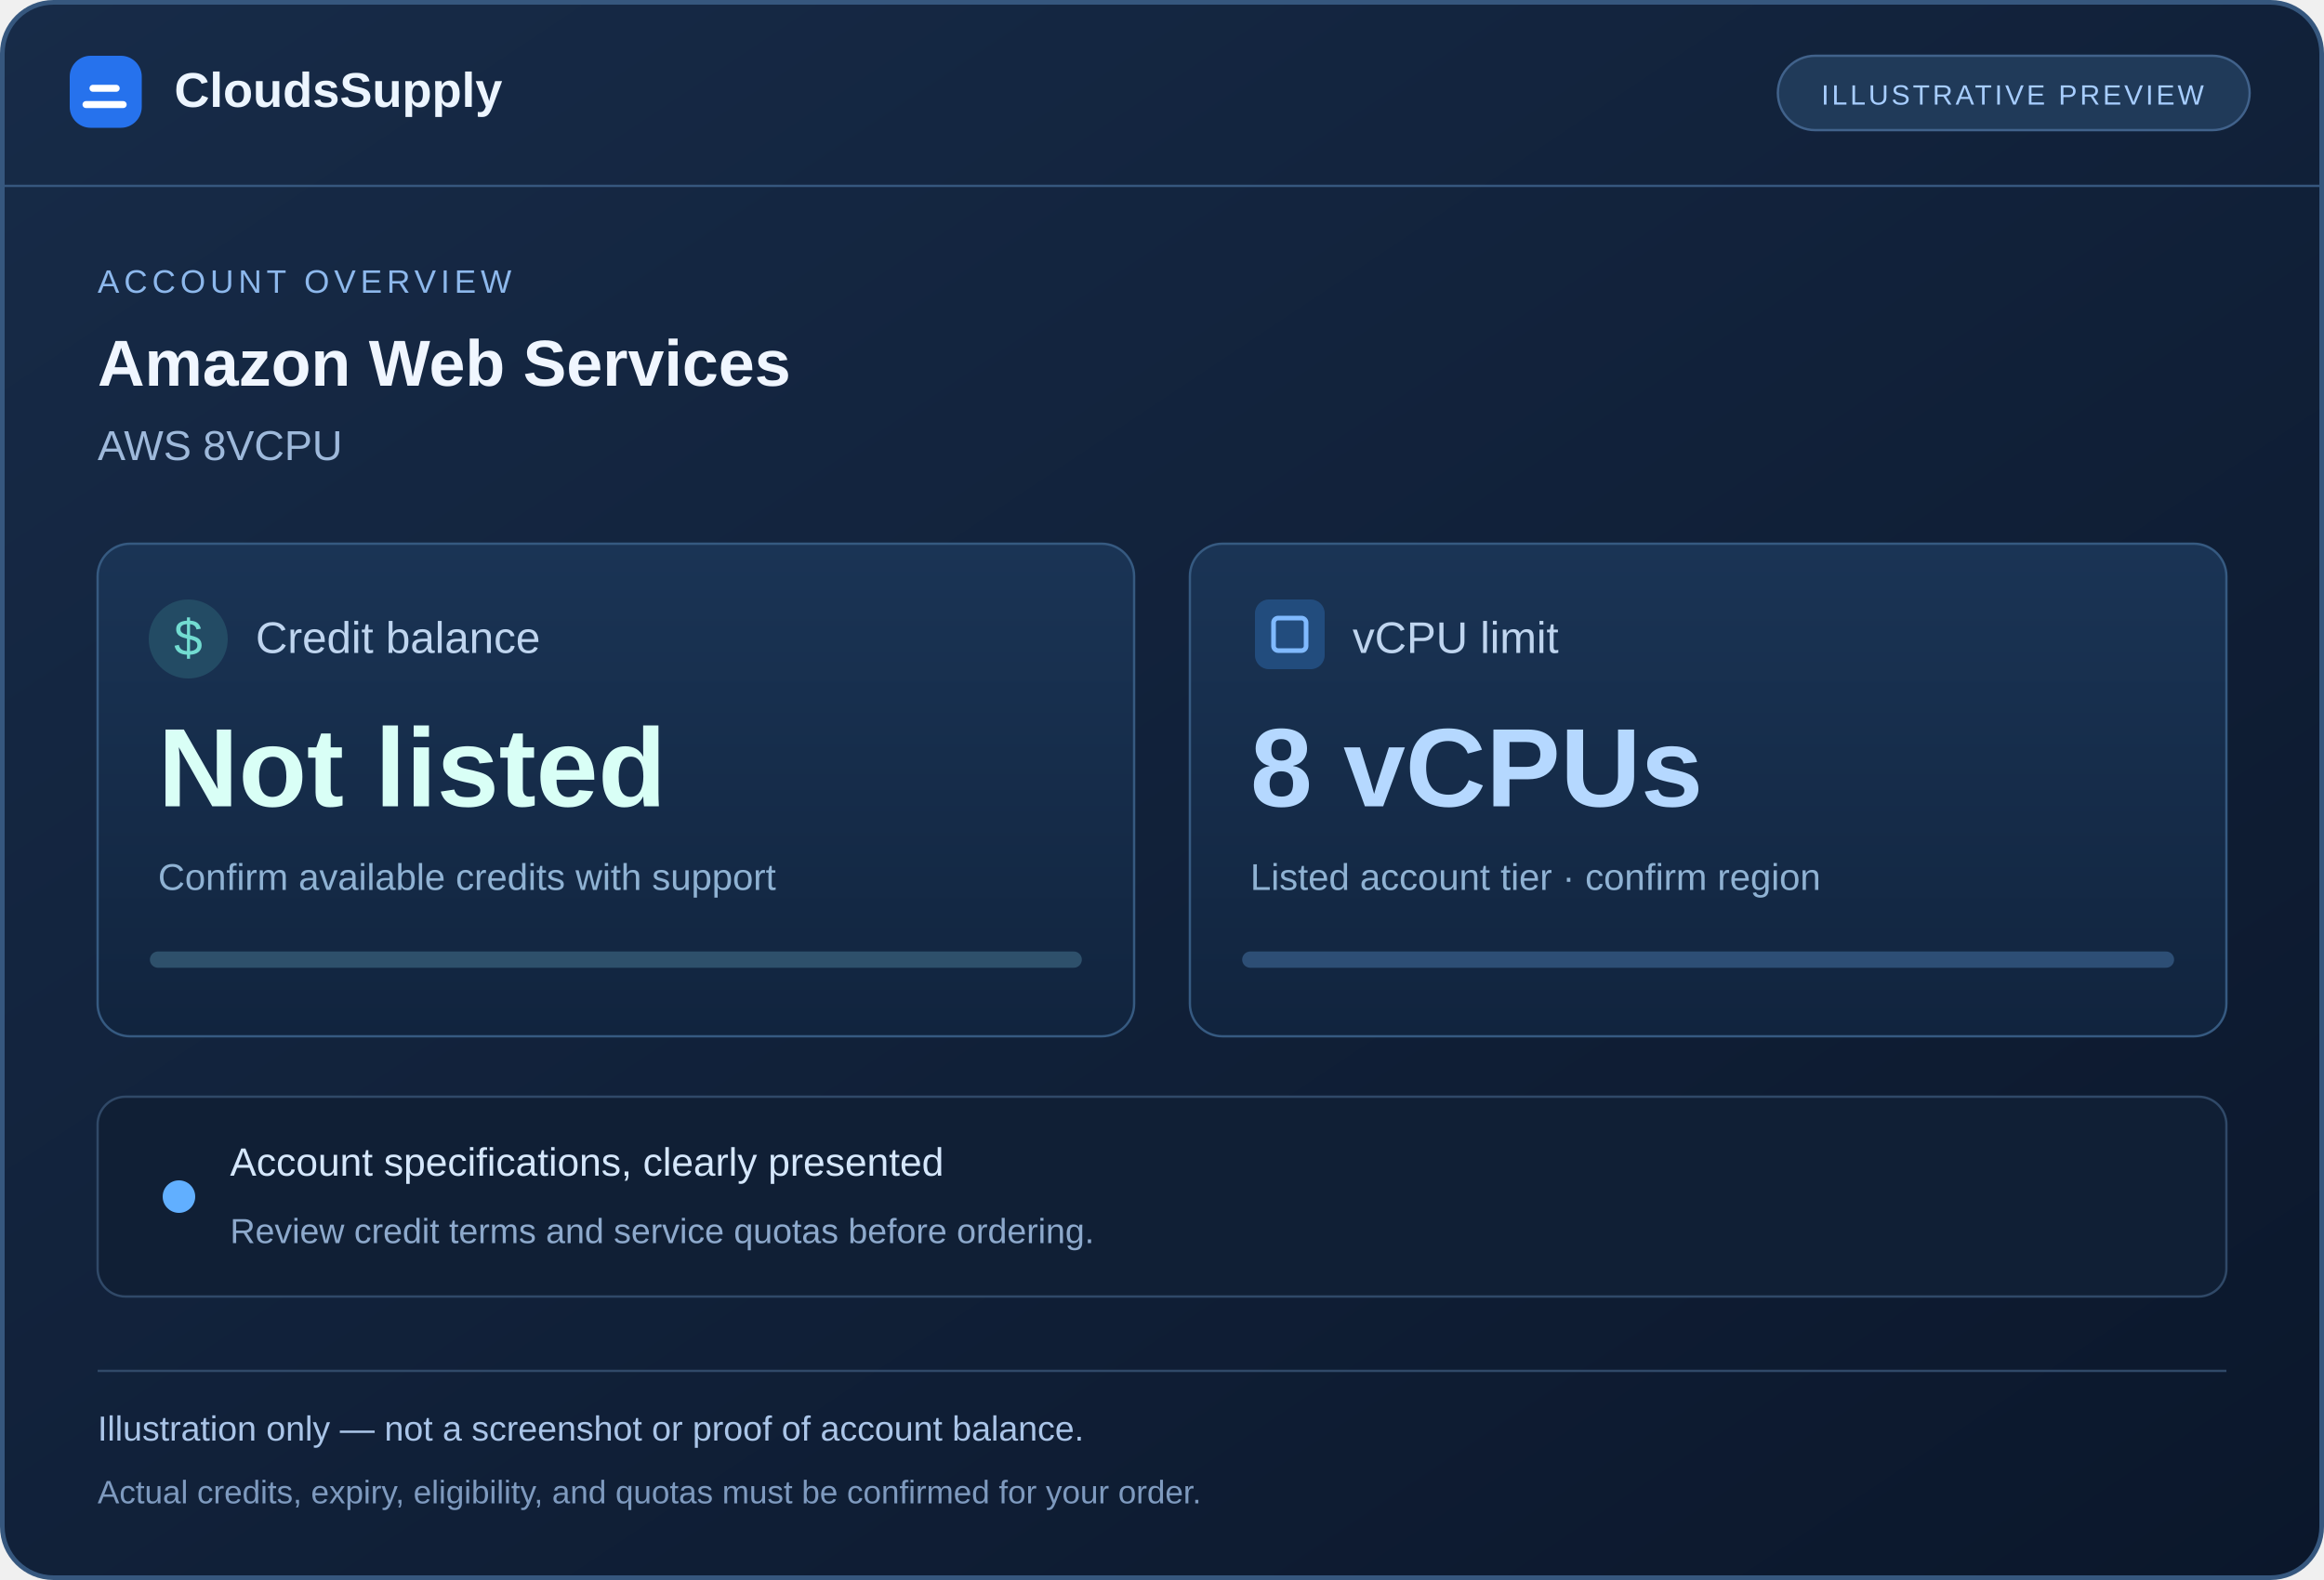
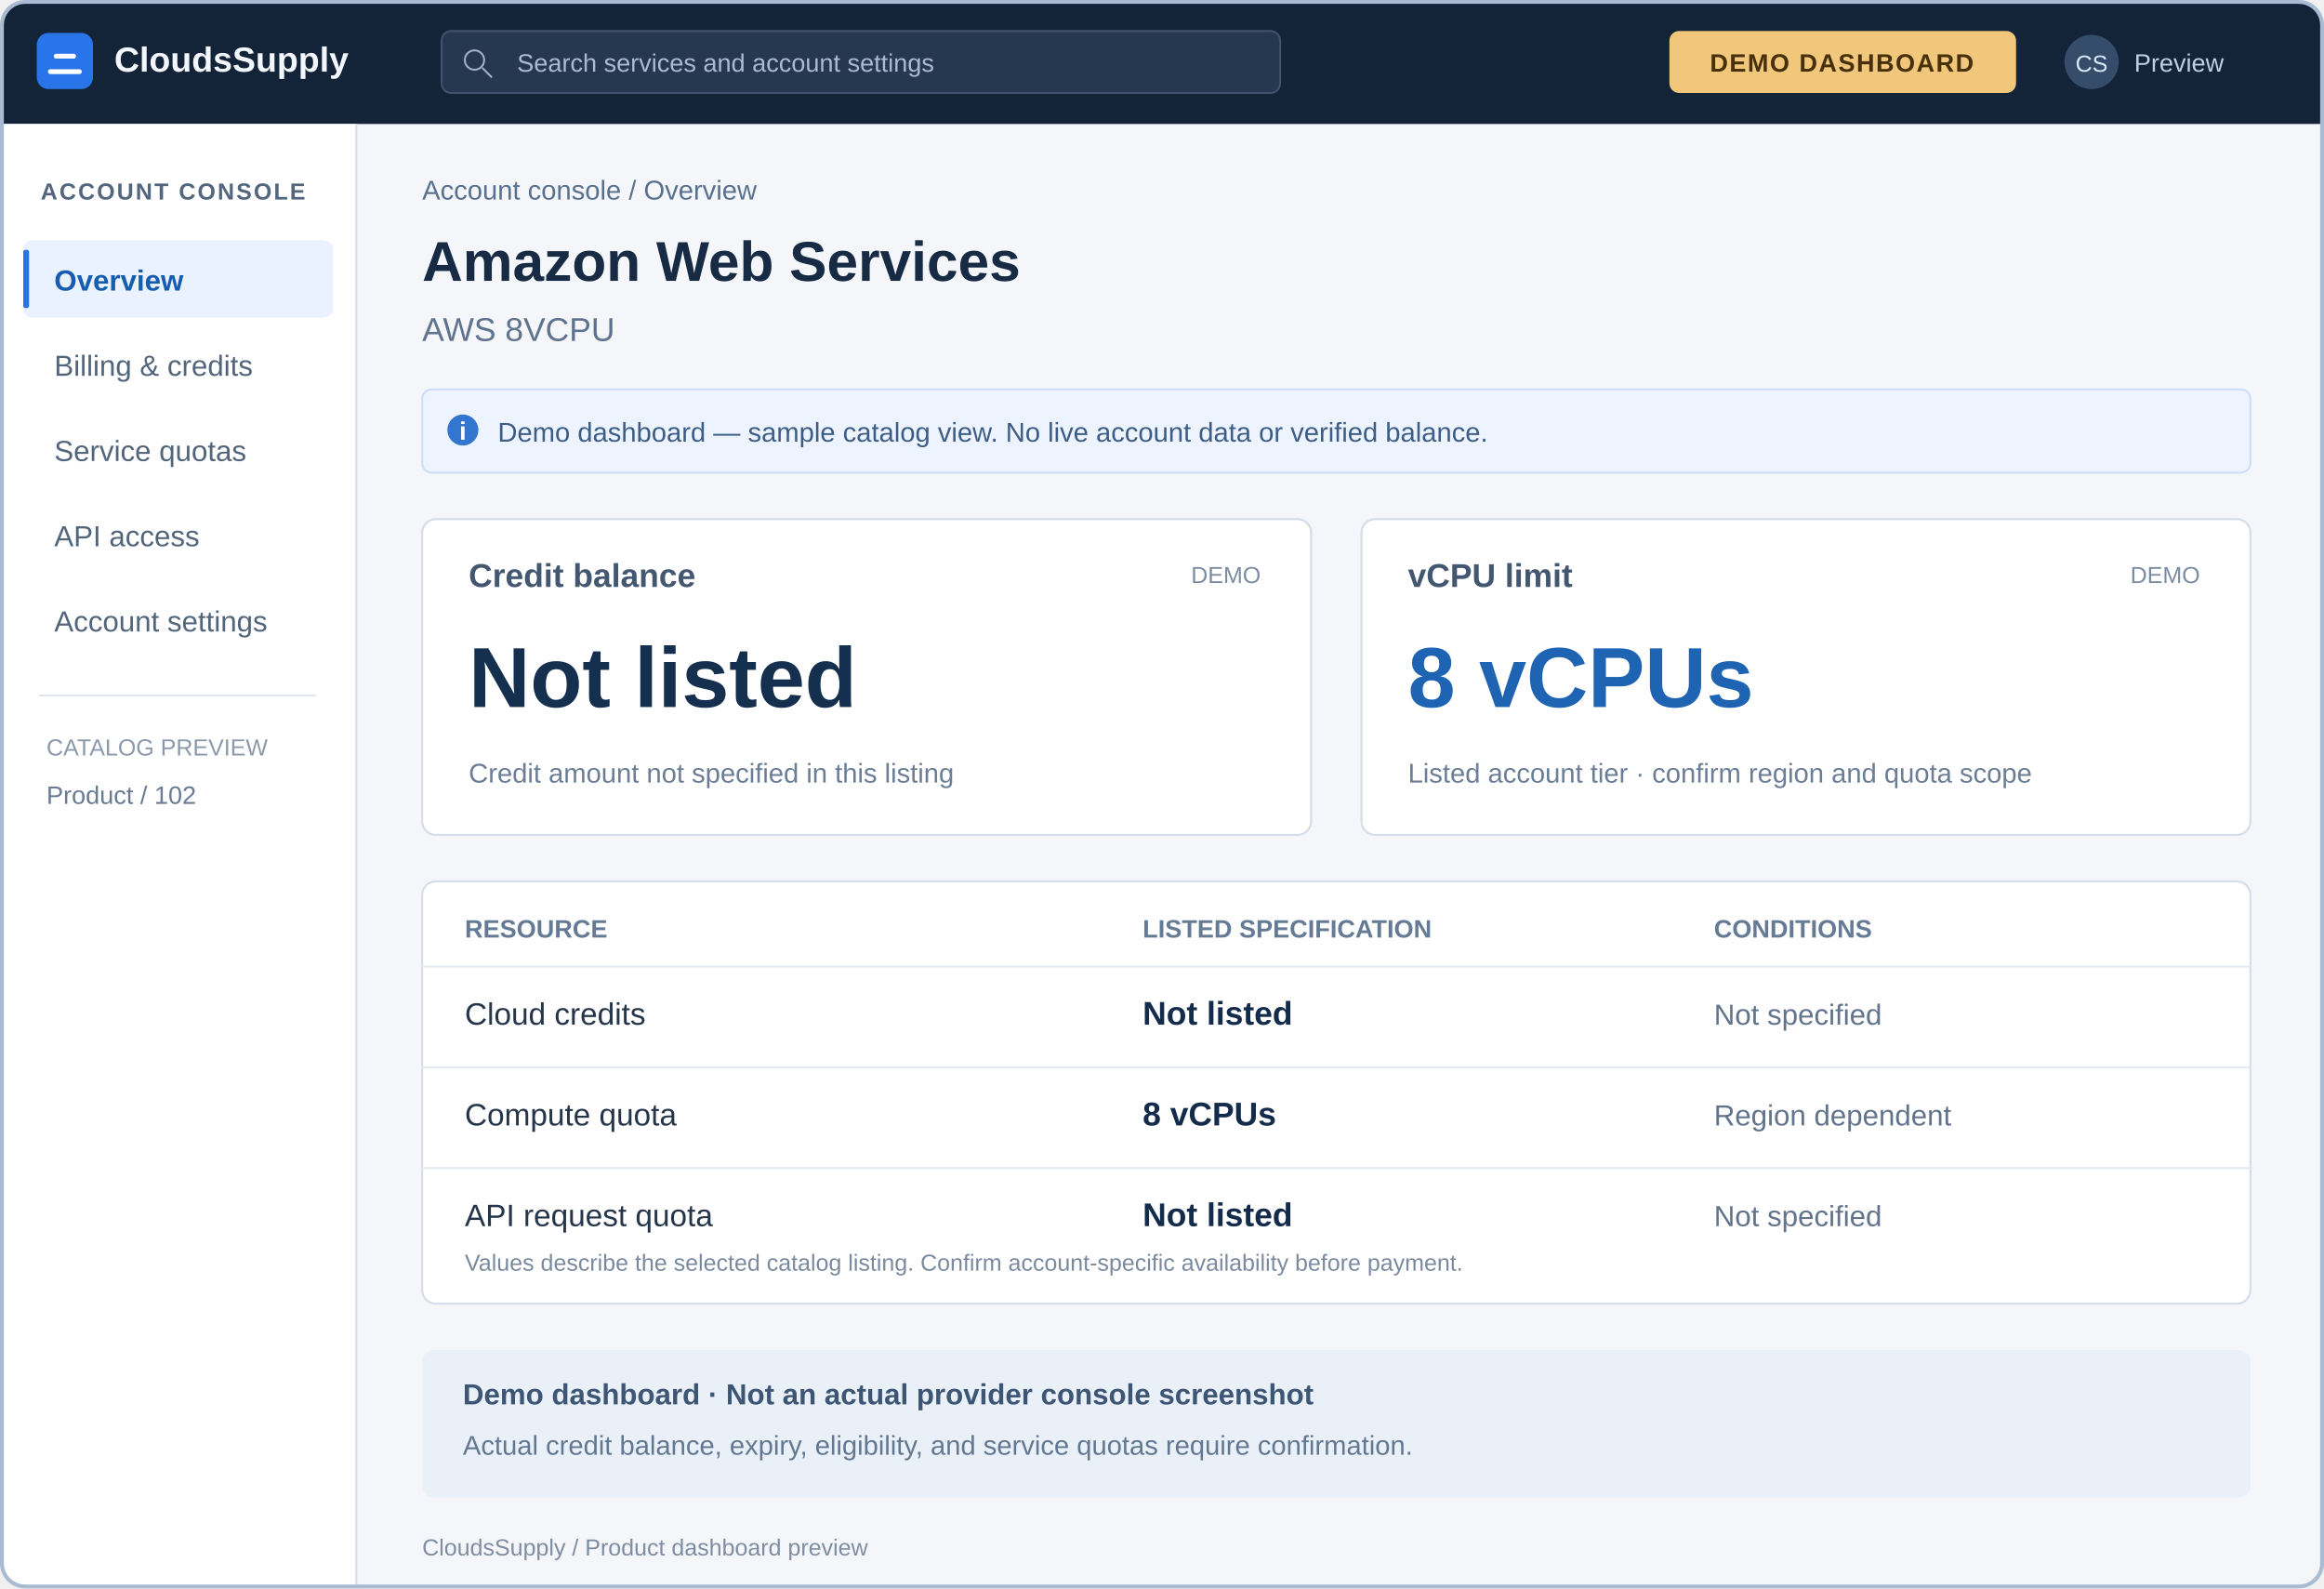
- <svg xmlns="http://www.w3.org/2000/svg" width="1000" height="680" viewBox="0 0 1000 680" role="img" aria-labelledby="title description">
+ <svg xmlns="http://www.w3.org/2000/svg" width="1200" height="820" viewBox="0 0 1200 820" role="img" aria-labelledby="title description">
  <defs>
-     <linearGradient id="bg" x2="1" y2="1">
-       <stop stop-color="#172b48" />
-       <stop offset="1" stop-color="#0b172b" />
-     </linearGradient>
-     <linearGradient id="card" x2="0" y2="1">
-       <stop stop-color="#1a3455" />
-       <stop offset="1" stop-color="#11243e" />
-     </linearGradient>
+     <clipPath id="frame">
+       <rect x="1" y="1" width="1198" height="818" rx="12" />
+     </clipPath>
  </defs>
-   <rect x="1" y="1" width="998" height="678" rx="22" fill="url(#bg)" stroke="#36577e" stroke-width="2" />
-   <path d="M1 80H999" stroke="#36577e" />
-   <rect x="30" y="24" width="31" height="31" rx="9" fill="#2672ed" />
-   <path d="M37 45h16m-13-7h10" stroke="#fff" stroke-width="3" stroke-linecap="round" />
-   <g font-family="Arial,Helvetica,sans-serif">
-     <text x="75" y="46" fill="#ecf5ff" font-size="21" font-weight="700">CloudsSupply</text>
-     <rect x="765" y="24" width="203" height="32" rx="16" fill="#203a59" stroke="#41628b" />
-     <text x="866" y="45" fill="#a7cdff" text-anchor="middle" font-size="12" letter-spacing="1.2">ILLUSTRATIVE PREVIEW</text>
-     <text x="42" y="126" fill="#8db8ec" font-size="14" letter-spacing="2">ACCOUNT OVERVIEW</text>
-     <text x="42" y="166" fill="#f0f6ff" font-size="28" font-weight="700">Amazon Web Services</text>
-     <text x="42" y="198" fill="#9eb9db" font-size="18">AWS 8VCPU</text>
-     <rect x="42" y="234" width="446" height="212" rx="14" fill="url(#card)" stroke="#365a81" />
-     <rect x="512" y="234" width="446" height="212" rx="14" fill="url(#card)" stroke="#365a81" />
-     <circle cx="81" cy="275" r="17" fill="#234b64" />
-     <text x="81" y="282" text-anchor="middle" fill="#72dcd1" font-size="22">$</text>
-     <text x="110" y="281" fill="#bfd5ef" font-size="19">Credit balance</text>
-     <text x="68" y="347" fill="#d9fff6" font-size="48" font-weight="700">Not listed</text>
-     <text x="68" y="383" fill="#8fb2d3" font-size="16">Confirm available credits with support</text>
-     <path d="M68 413H462" stroke="#2e506b" stroke-width="7" stroke-linecap="round" />
-     <rect x="540" y="258" width="30" height="30" rx="6" fill="#224c7d" />
-     <rect x="548" y="266" width="14" height="14" rx="2" fill="none" stroke="#80baff" stroke-width="2" />
-     <text x="582" y="281" fill="#bfd5ef" font-size="19">vCPU limit</text>
-     <text x="538" y="347" fill="#b5d8ff" font-size="48" font-weight="700">8 vCPUs</text>
-     <text x="538" y="383" fill="#8fb2d3" font-size="16">Listed account tier · confirm region</text>
-     <path d="M538 413H932" stroke="#2d4e75" stroke-width="7" stroke-linecap="round" />
-     <rect x="42" y="472" width="916" height="86" rx="12" fill="#101f35" stroke="#304968" />
-     <circle cx="77" cy="515" r="7" fill="#61afff" />
-     <text x="99" y="506" fill="#d5e7fc" font-size="17">Account specifications, clearly presented</text>
-     <text x="99" y="535" fill="#8da9cc" font-size="15">Review credit terms and service quotas before ordering.</text>
-     <path d="M42 590H958" stroke="#304968" />
-     <text x="42" y="620" fill="#aac5e8" font-size="15">Illustration only — not a screenshot or proof of account balance.</text>
-     <text x="42" y="647" fill="#7e9abf" font-size="14">Actual credits, expiry, eligibility, and quotas must be confirmed for your order.</text>
+   <g clip-path="url(#frame)" font-family="Arial,Helvetica,sans-serif">
+     <path d="M0 0H1200V820H0Z" fill="#f4f6fa" />
+     <path d="M0 0H1200V64H0Z" fill="#132338" />
+     <rect x="19" y="17" width="29" height="29" rx="6" fill="#2874e8" />
+     <path d="M26 37h15m-12-8h9" stroke="#fff" stroke-width="2.5" stroke-linecap="round" />
+     <text x="59" y="37" fill="#f3f7fd" font-size="18" font-weight="700">CloudsSupply</text>
+     <rect x="228" y="16" width="433" height="32" rx="5" fill="#253850" stroke="#40526b" />
+     <circle cx="245" cy="31" r="5" stroke="#a0b0c5" fill="none" />
+     <path d="m249 35 5 5" stroke="#a0b0c5" />
+     <text x="267" y="37" fill="#aabbd1" font-size="13">Search services and account settings</text>
+     <rect x="862" y="16" width="179" height="32" rx="5" fill="#f0c77b" />
+     <text x="951" y="37" text-anchor="middle" fill="#47300b" font-size="13" font-weight="700" letter-spacing=".7">DEMO DASHBOARD</text>
+     <circle cx="1080" cy="32" r="14" fill="#354d6b" />
+     <text x="1080" y="37" text-anchor="middle" fill="#d9e8fa" font-size="12">CS</text>
+     <text x="1102" y="37" fill="#c0d0e3" font-size="13">Preview</text>
+     <path d="M0 64H184V820H0Z" fill="#fff" />
+     <path d="M184 64V820" stroke="#d6dfe9" />
+     <text x="21" y="103" fill="#53667e" font-size="12" font-weight="700" letter-spacing="1">ACCOUNT CONSOLE</text>
+     <rect x="12" y="124" width="160" height="40" rx="5" fill="#eaf2ff" />
+     <rect x="12" y="129" width="3" height="30" rx="1" fill="#2973df" />
+     <text x="28" y="150" fill="#175daf" font-size="15" font-weight="700">Overview</text>
+     <text x="28" y="194" fill="#52657b" font-size="15">Billing &amp; credits</text>
+     <text x="28" y="238" fill="#52657b" font-size="15">Service quotas</text>
+     <text x="28" y="282" fill="#52657b" font-size="15">API access</text>
+     <text x="28" y="326" fill="#52657b" font-size="15">Account settings</text>
+     <path d="M20 359H163" stroke="#e0e6ee" />
+     <text x="24" y="390" fill="#8b99ab" font-size="12">CATALOG PREVIEW</text>
+     <text x="24" y="415" fill="#687b93" font-size="13">Product / 102</text>
+     <text x="218" y="103" fill="#58718f" font-size="14">Account console / Overview</text>
+     <text x="218" y="145" fill="#172b45" font-size="29" font-weight="700">Amazon Web Services</text>
+     <text x="218" y="176" fill="#60738e" font-size="17">AWS 8VCPU</text>
+     <rect x="218" y="201" width="944" height="43" rx="5" fill="#eef4ff" stroke="#cdddf5" />
+     <circle cx="239" cy="222" r="8" fill="#3276cf" />
+     <text x="239" y="227" text-anchor="middle" fill="white" font-size="13" font-weight="700">i</text>
+     <text x="257" y="228" fill="#3c5d86" font-size="14">Demo dashboard — sample catalog view. No live account data or verified balance.</text>
+     <rect x="218" y="268" width="459" height="163" rx="7" fill="#fff" stroke="#d3dce8" />
+     <rect x="703" y="268" width="459" height="163" rx="7" fill="#fff" stroke="#d3dce8" />
+     <text x="242" y="303" fill="#435771" font-size="17" font-weight="600">Credit balance</text>
+     <text x="651" y="301" fill="#7c8da3" text-anchor="end" font-size="12">DEMO</text>
+     <text x="242" y="365" fill="#152f4f" font-size="44" font-weight="700">Not listed</text>
+     <text x="242" y="404" fill="#6b7e96" font-size="14">Credit amount not specified in this listing</text>
+     <text x="727" y="303" fill="#435771" font-size="17" font-weight="600">vCPU limit</text>
+     <text x="1136" y="301" fill="#7c8da3" text-anchor="end" font-size="12">DEMO</text>
+     <text x="727" y="365" fill="#1e64b2" font-size="44" font-weight="700">8 vCPUs</text>
+     <text x="727" y="404" fill="#6b7e96" font-size="14">Listed account tier · confirm region and quota scope</text>
+     <rect x="218" y="455" width="944" height="218" rx="7" fill="#fff" stroke="#d3dce8" />
+     <text x="240" y="484" fill="#657b95" font-size="13" font-weight="700">RESOURCE</text>
+     <text x="590" y="484" fill="#657b95" font-size="13" font-weight="700">LISTED SPECIFICATION</text>
+     <text x="885" y="484" fill="#657b95" font-size="13" font-weight="700">CONDITIONS</text>
+     <path d="M218 499H1162" stroke="#e4e9f0" />
+     <text x="240" y="529" fill="#26364a" font-size="16">Cloud credits</text>
+     <text x="590" y="529" fill="#142c4b" font-size="17" font-weight="600">Not listed</text>
+     <text x="885" y="529" fill="#62748b" font-size="15">Not specified</text>
+     <path d="M218 551H1162" stroke="#e4e9f0" />
+     <text x="240" y="581" fill="#26364a" font-size="16">Compute quota</text>
+     <text x="590" y="581" fill="#142c4b" font-size="17" font-weight="600">8 vCPUs</text>
+     <text x="885" y="581" fill="#62748b" font-size="15">Region dependent</text>
+     <path d="M218 603H1162" stroke="#e4e9f0" />
+     <text x="240" y="633" fill="#26364a" font-size="16">API request quota</text>
+     <text x="590" y="633" fill="#142c4b" font-size="17" font-weight="600">Not listed</text>
+     <text x="885" y="633" fill="#62748b" font-size="15">Not specified</text>
+     <text x="240" y="656" fill="#7a8a9e" font-size="12">Values describe the selected catalog listing. Confirm account-specific availability before payment.</text>
+     <rect x="218" y="697" width="944" height="76" rx="6" fill="#eaf0f7" />
+     <text x="239" y="725" fill="#3d5675" font-size="15" font-weight="700">Demo dashboard · Not an actual provider console screenshot</text>
+     <text x="239" y="751" fill="#617792" font-size="14">Actual credit balance, expiry, eligibility, and service quotas require confirmation.</text>
+     <text x="218" y="803" fill="#7e8da2" font-size="12">CloudsSupply / Product dashboard preview</text>
  </g>
+   <rect x="1" y="1" width="1198" height="818" rx="12" fill="none" stroke="#a8bbd2" stroke-width="2" />
</svg>
